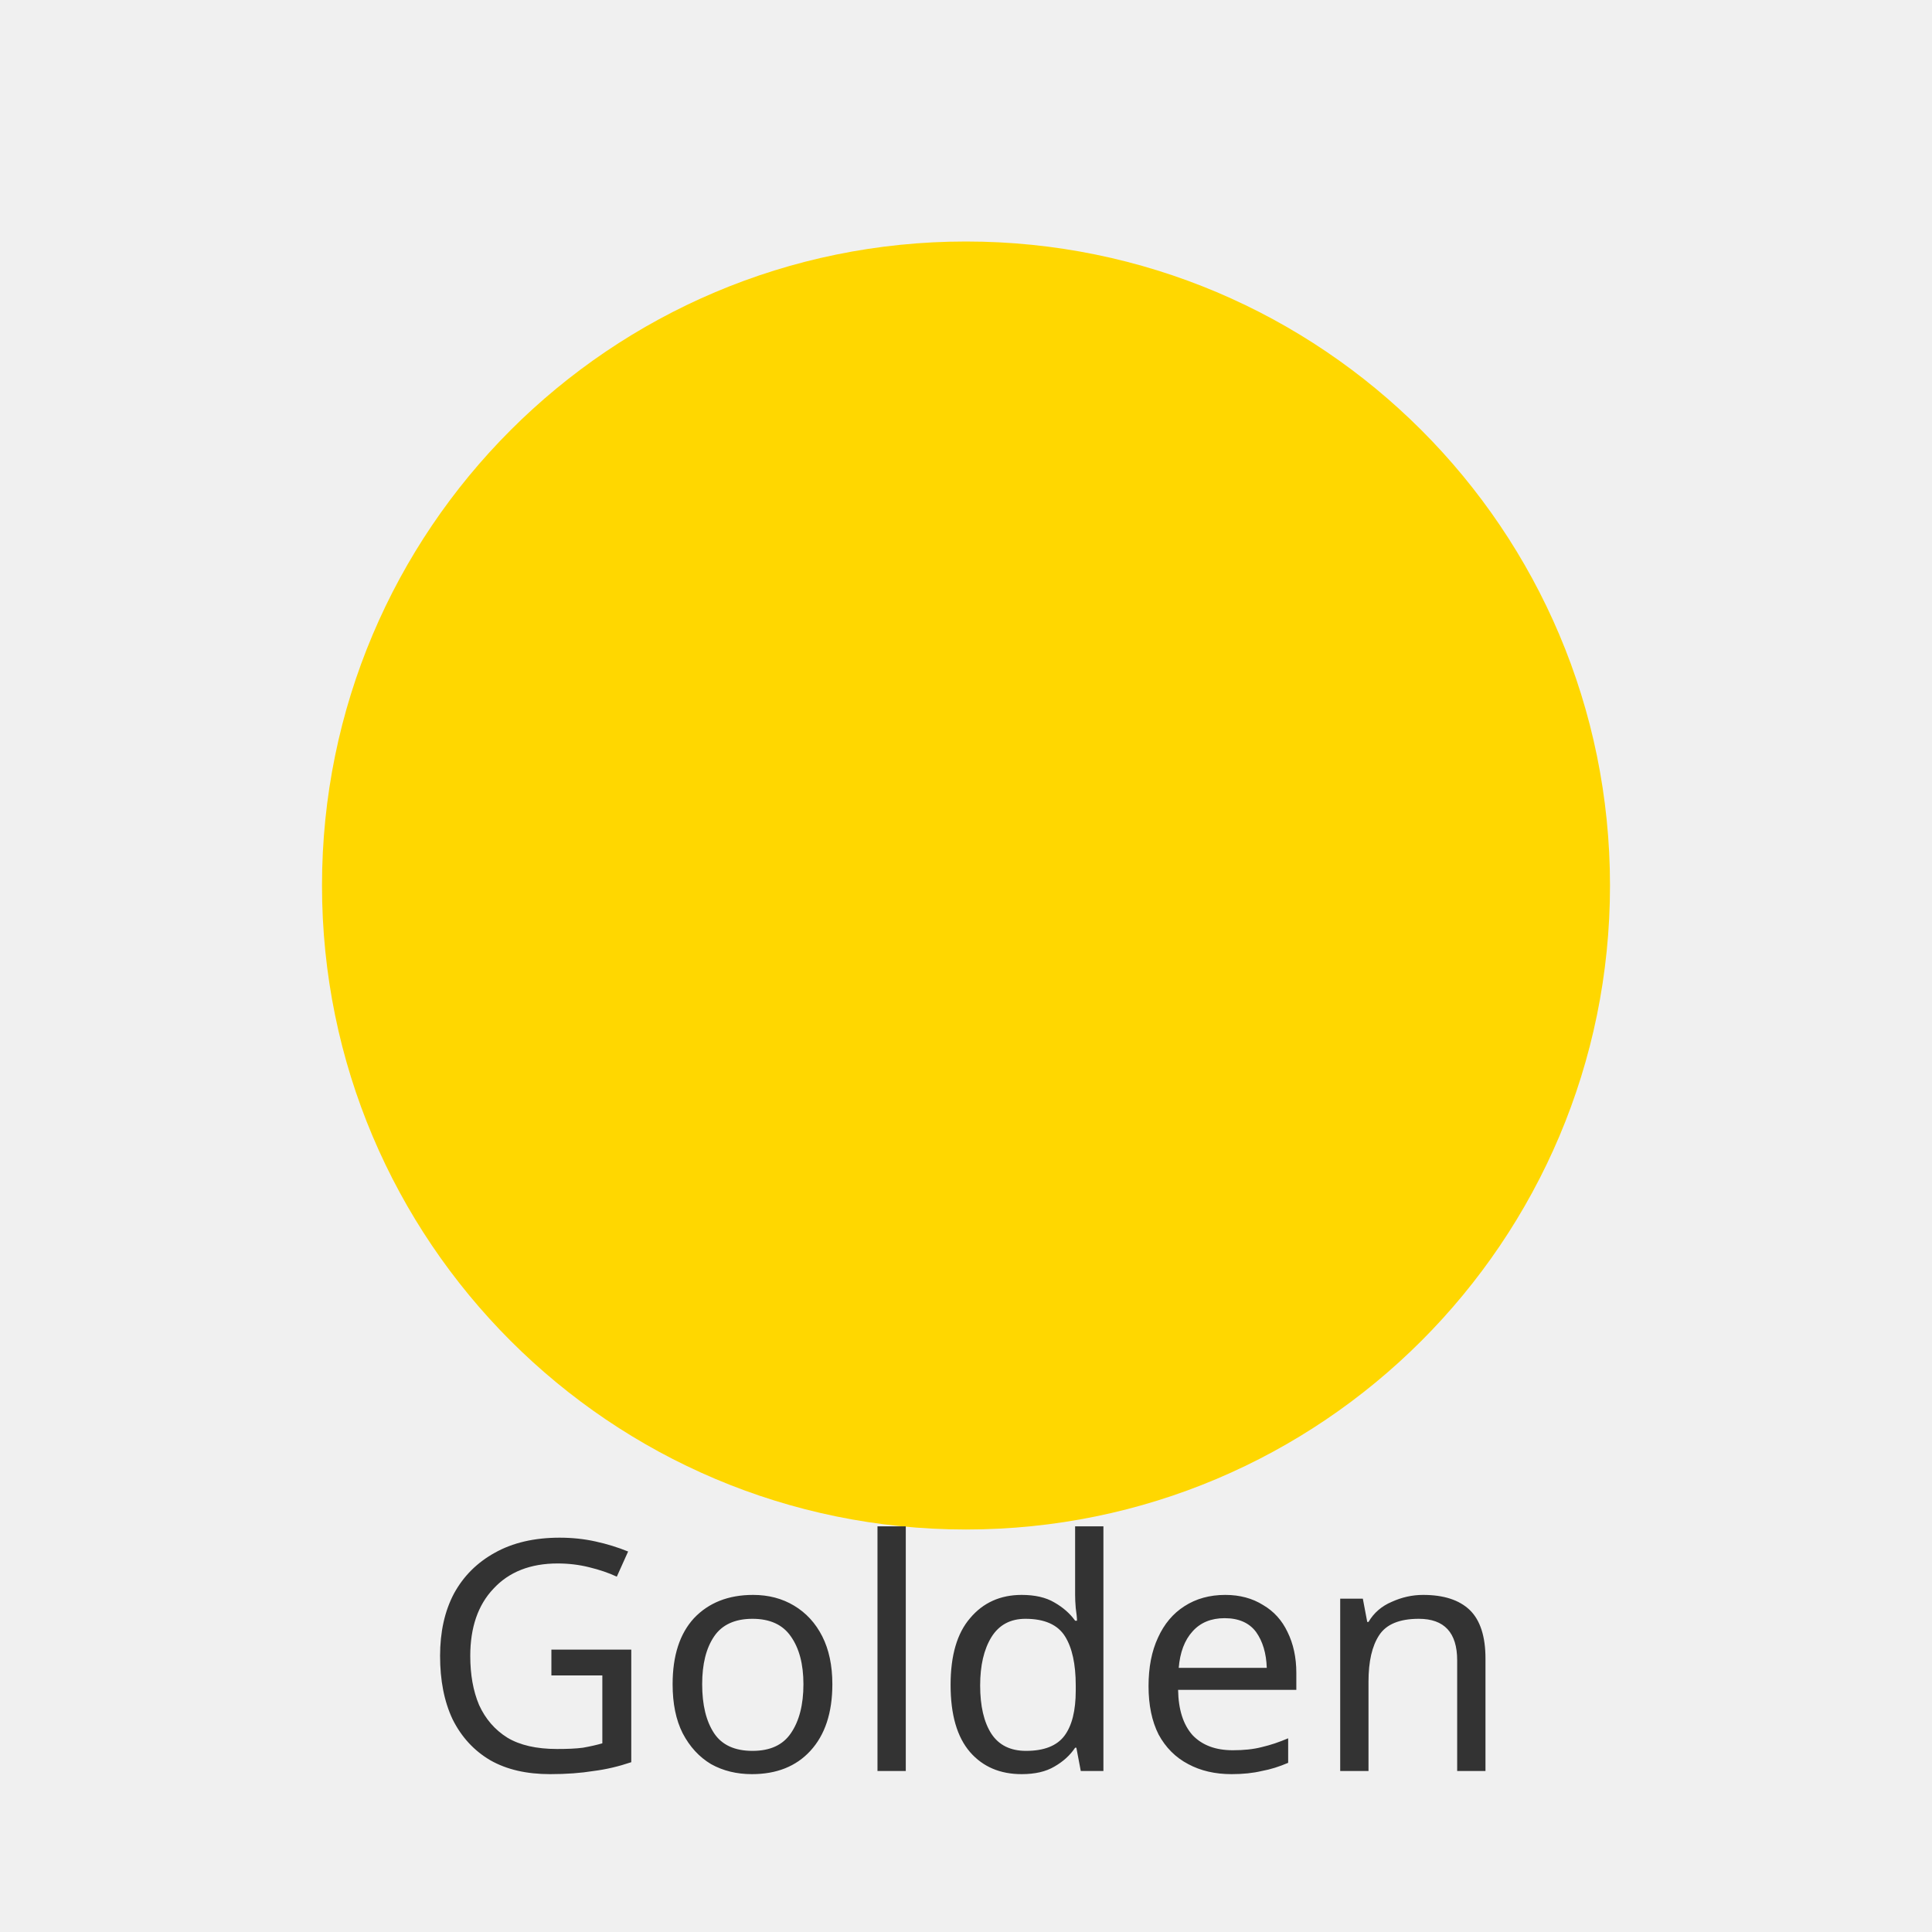
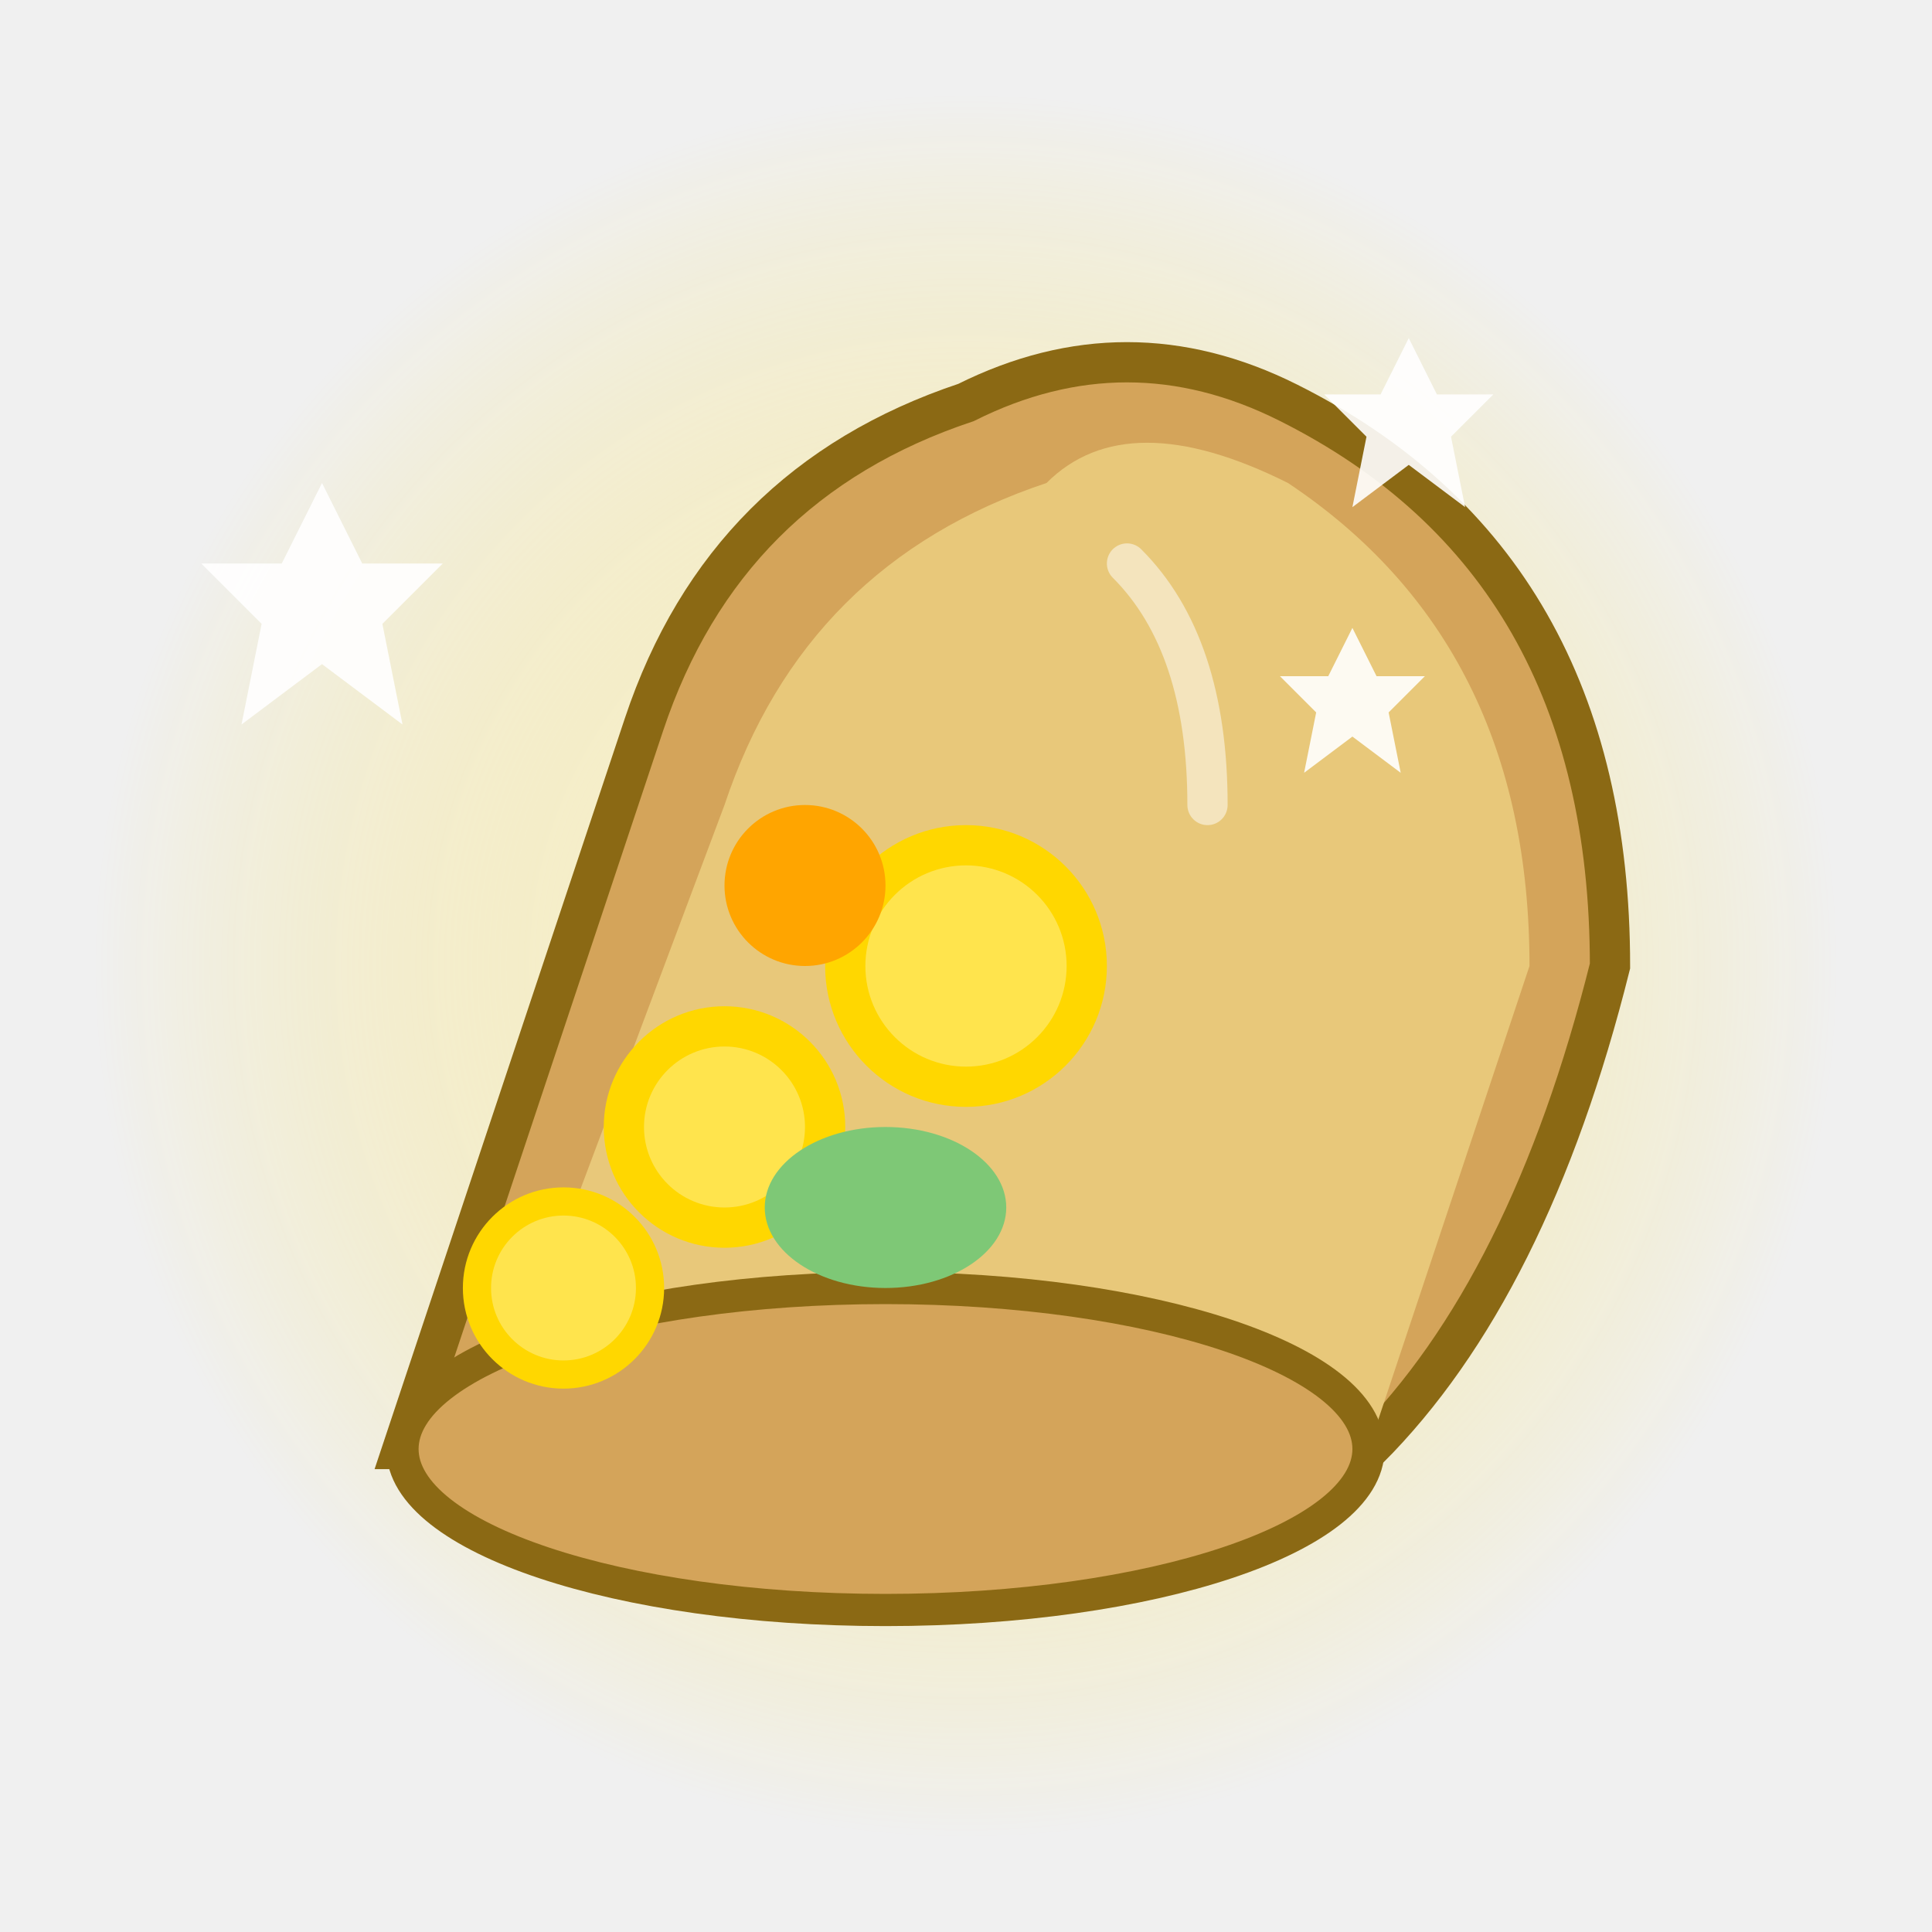
<svg xmlns="http://www.w3.org/2000/svg" viewBox="0 0 48 48" width="48" height="48">
-   <circle cx="24" cy="22" r="16" fill="#FFD700" />
-   <text x="24" y="44" text-anchor="middle" font-family="sans-serif" font-size="8" fill="#333">Golden</text>
+   <defs>
+     <radialGradient id="glow" cx="50%" cy="50%" r="50%">
+       <stop offset="0%" stop-color="#FFF8DC" stop-opacity="0.6" />
+       <stop offset="100%" stop-color="#FFD700" stop-opacity="0" />
+     </radialGradient>
+   </defs>
+   <circle cx="24" cy="24" r="22" fill="url(#glow)" />
+   <path d="M34 36 Q38 32 40 24 Q40 14 32 10 Q28 8 24 10 Q18 12 16 18 L10 36 Z" fill="#D4A45A" stroke="#8B6914" stroke-width="1" />
+   <path d="M34 36 Q36 30 38 24 Q38 16 32 12 Q28 10 26 12 Q20 14 18 20 L12 36 Z" fill="#E8C87A" />
+   <ellipse cx="22" cy="36" rx="12" ry="4" fill="#D4A45A" stroke="#8B6914" stroke-width="0.8" />
+   <circle cx="18" cy="28" r="3" fill="#FFD700" />
+   <circle cx="18" cy="28" r="2" fill="#FFE44D" />
+   <circle cx="24" cy="24" r="3.5" fill="#FFD700" />
+   <circle cx="24" cy="24" r="2.5" fill="#FFE44D" />
+   <circle cx="14" cy="32" r="2.5" fill="#FFD700" />
+   <circle cx="14" cy="32" r="1.8" fill="#FFE44D" />
+   <circle cx="20" cy="22" r="2" fill="#FFA500" />
+   <ellipse cx="22" cy="30" rx="3" ry="2" fill="#7EC876" />
+   <g fill="#FFFFFF" opacity="0.9">
+     <polygon points="8,12 9,14 11,14 9.5,15.5 10,18 8,16.5 6,18 6.5,15.5 5,14 7,14" />
+     <polygon points="36,8 37,10 39,10 37.5,11.5 38,14 36,12.5 34,14 34.5,11.5 33,10 35,10" transform="scale(0.7) translate(14 4)" />
+     <polygon points="38,28 39,30 41,30 39.5,31.5 40,34 38,32.5 36,34 36.5,31.5 35,30 37,30" transform="scale(0.6) translate(18 -2)" />
+   </g>
+   <path d="M28 14 Q30 16 30 20" stroke="#FFFFFF" stroke-width="1" fill="none" opacity="0.5" stroke-linecap="round" />
</svg>
